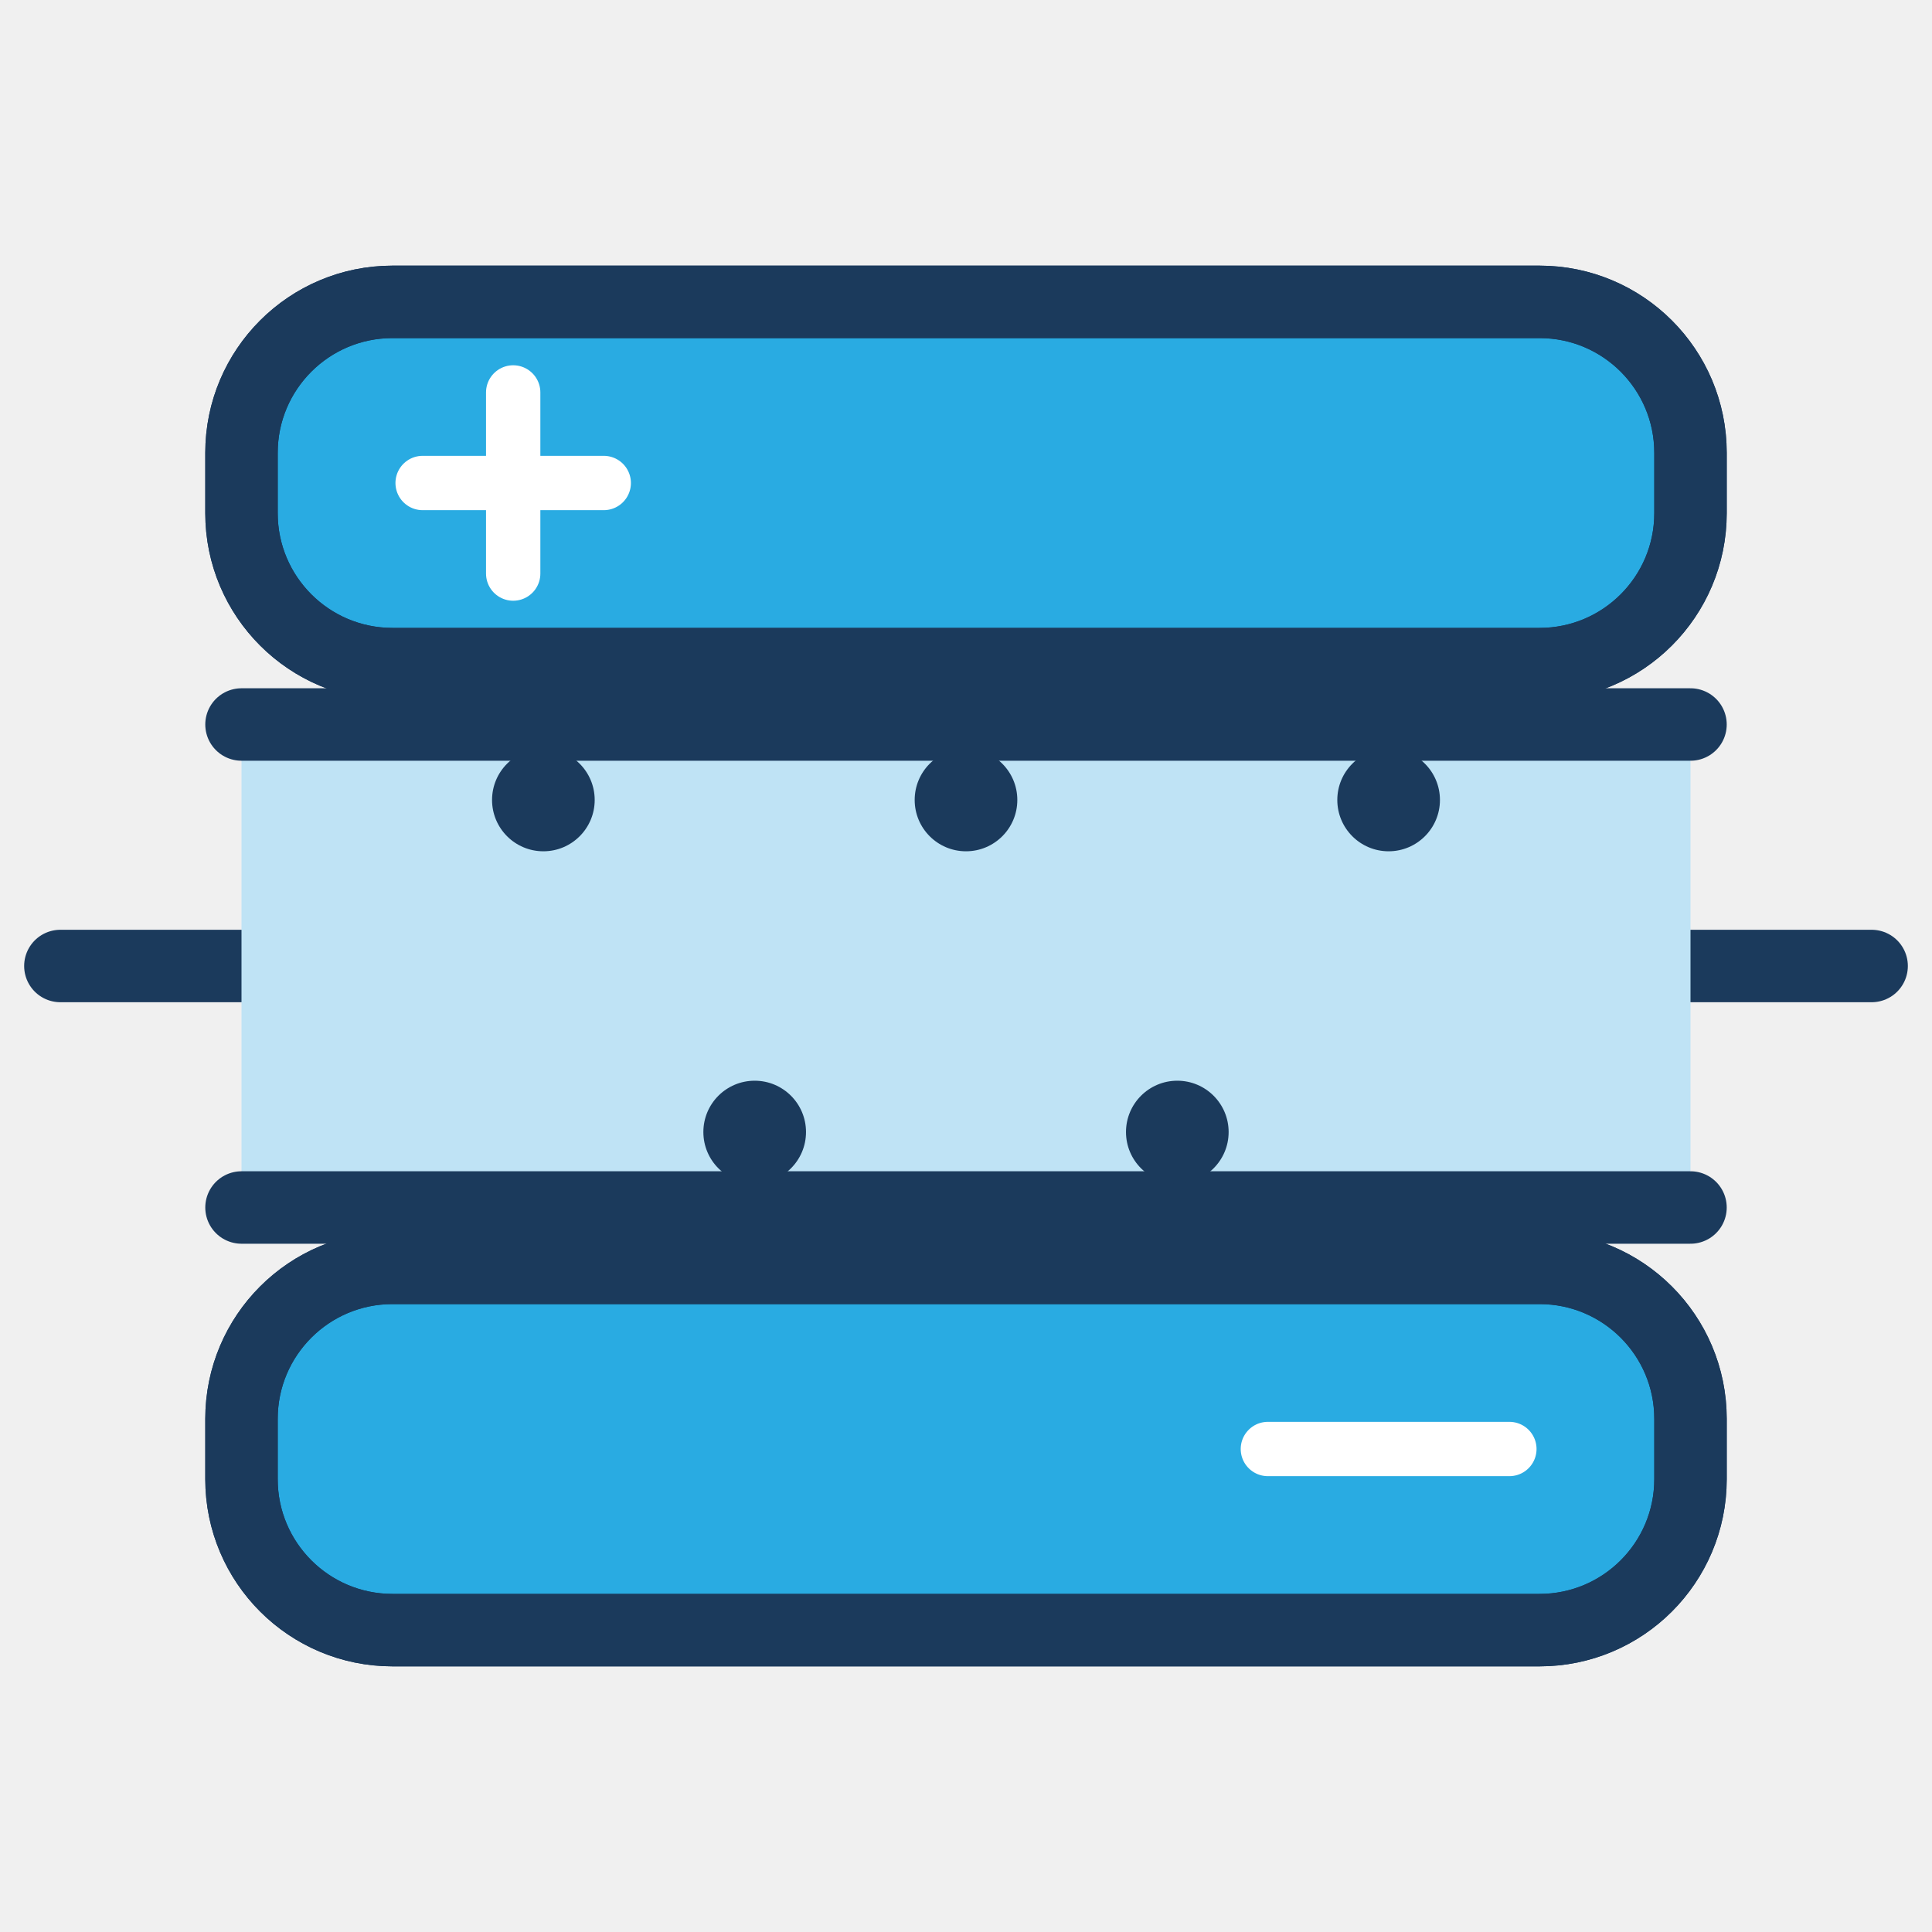
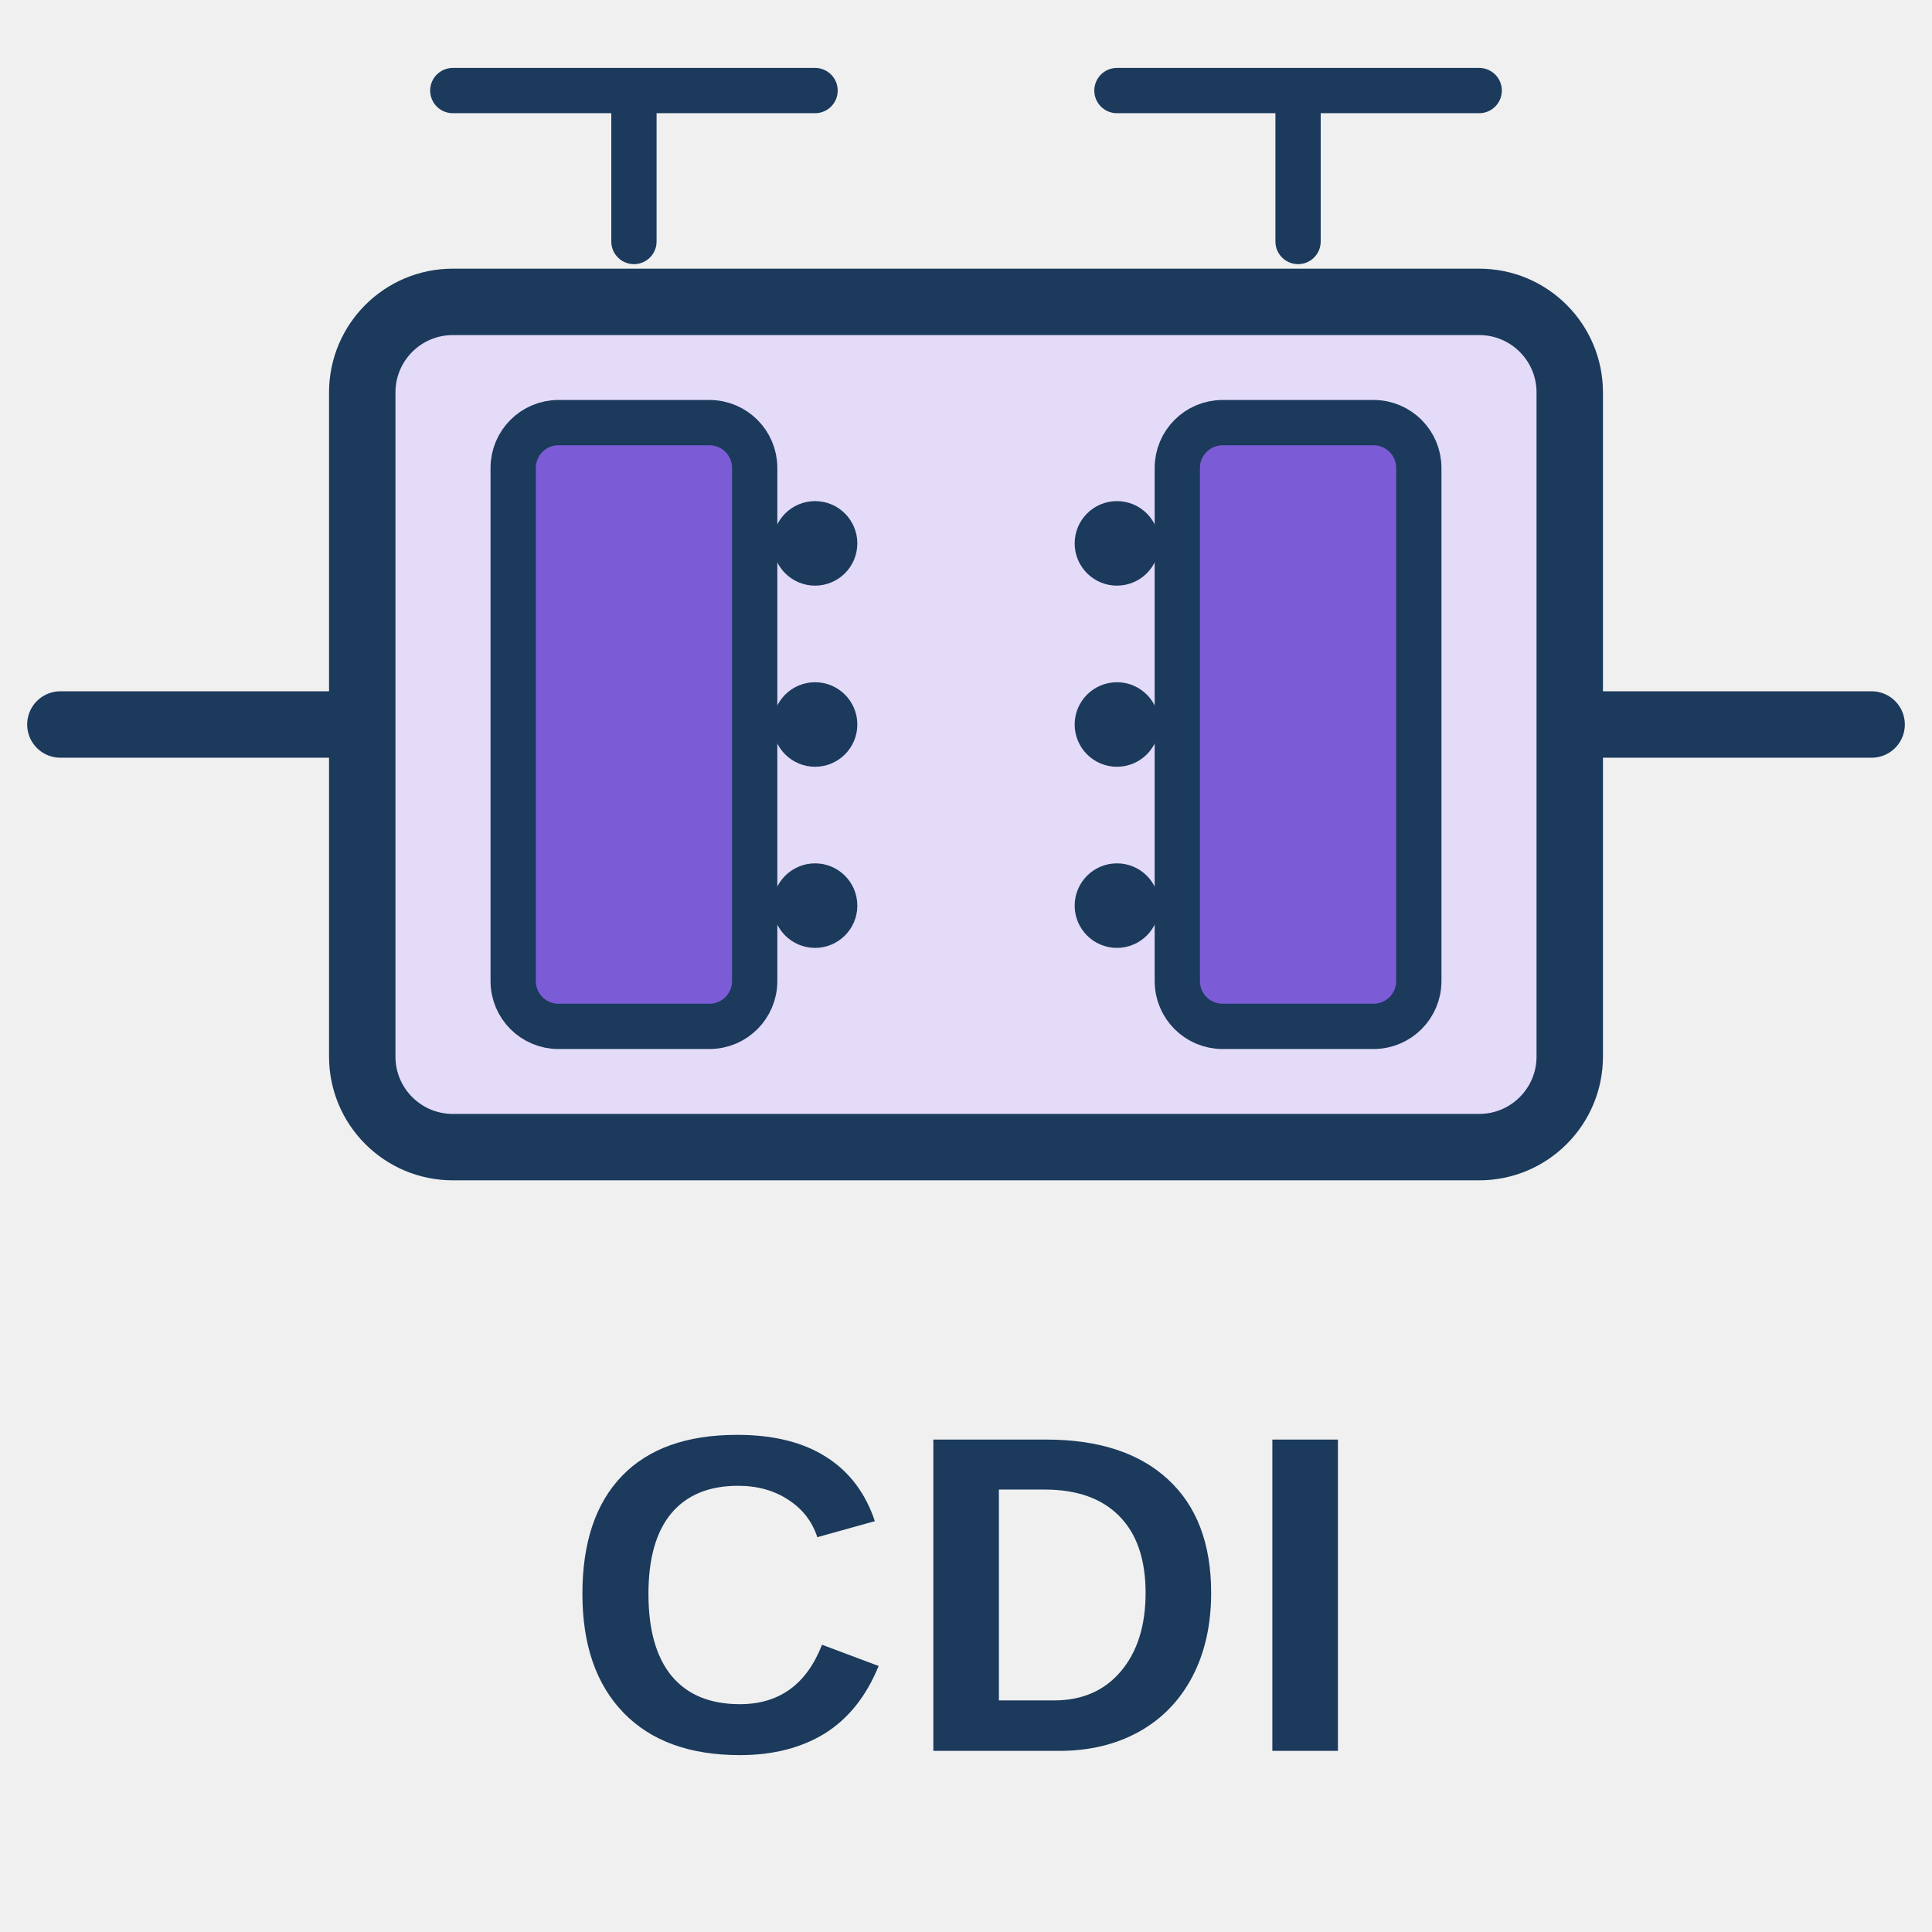
<svg xmlns="http://www.w3.org/2000/svg" viewBox="0 0 64 64">
-   <g stroke="#1B3A5C" stroke-width="2.4" stroke-linejoin="round" stroke-linecap="round">
-     <path d="M2 32 H8" fill="none" />
-     <path d="M56 32 H62" fill="none" />
-     <rect x="8" y="10" width="48" height="12" rx="5" fill="#29ABE2" />
-     <rect x="8" y="42" width="48" height="12" rx="5" fill="#29ABE2" />
-     <rect x="8" y="24" width="48" height="16" fill="#BFE3F5" stroke="none" />
-     <path d="M8 24 h48 M8 40 h48" fill="none" />
-     <rect x="8" y="10" width="48" height="12" rx="5" fill="none" />
-     <rect x="8" y="42" width="48" height="12" rx="5" fill="none" />
-   </g>
-   <g fill="#1B3A5C">
-     <circle cx="18" cy="26.5" r="1.7" />
-     <circle cx="32" cy="26.5" r="1.7" />
-     <circle cx="46" cy="26.5" r="1.7" />
-     <circle cx="25" cy="37.5" r="1.7" />
-     <circle cx="39" cy="37.5" r="1.7" />
-   </g>
-   <g stroke="#FFFFFF" stroke-width="1.8" stroke-linecap="round" fill="none">
-     <path d="M14 16 h6 M17 13 v6" />
-     <path d="M42 48 h8" />
-   </g>
+   <path d="M2 24 L12 24" fill="none" stroke="#1B3A5C" stroke-width="2.2" stroke-linecap="round" />
+   <path d="M52 24 L62 24" fill="none" stroke="#1B3A5C" stroke-width="2.2" stroke-linecap="round" />
+   <rect x="12" y="10" width="40" height="28" rx="3" fill="#E3DBF8" stroke="#1B3A5C" stroke-width="2.2" stroke-linejoin="round" />
+   <rect x="17" y="14" width="8" height="20" rx="1.5" fill="#7C5CD6" stroke="#1B3A5C" stroke-width="1.5" stroke-linejoin="round" />
+   <rect x="39" y="14" width="8" height="20" rx="1.5" fill="#7C5CD6" stroke="#1B3A5C" stroke-width="1.5" stroke-linejoin="round" />
+   <circle cx="27" cy="18" r="1.4" fill="#1B3A5C" />
+   <circle cx="37" cy="18" r="1.4" fill="#1B3A5C" />
+   <circle cx="27" cy="24" r="1.4" fill="#1B3A5C" />
+   <circle cx="37" cy="24" r="1.4" fill="#1B3A5C" />
+   <circle cx="27" cy="30" r="1.4" fill="#1B3A5C" />
+   <circle cx="37" cy="30" r="1.4" fill="#1B3A5C" />
+   <path d="M21 8 v-5 M43 8 v-5 M15 3 h12 M37 3 h12" fill="none" stroke="#1B3A5C" stroke-width="1.5" stroke-linejoin="round" stroke-linecap="round" />
+   <text x="32" y="58" text-anchor="middle" fill="#1B3A5C" font-family="Segoe UI, Arial, sans-serif" font-size="15" font-weight="700" letter-spacing="0.4">CDI</text>
</svg>
